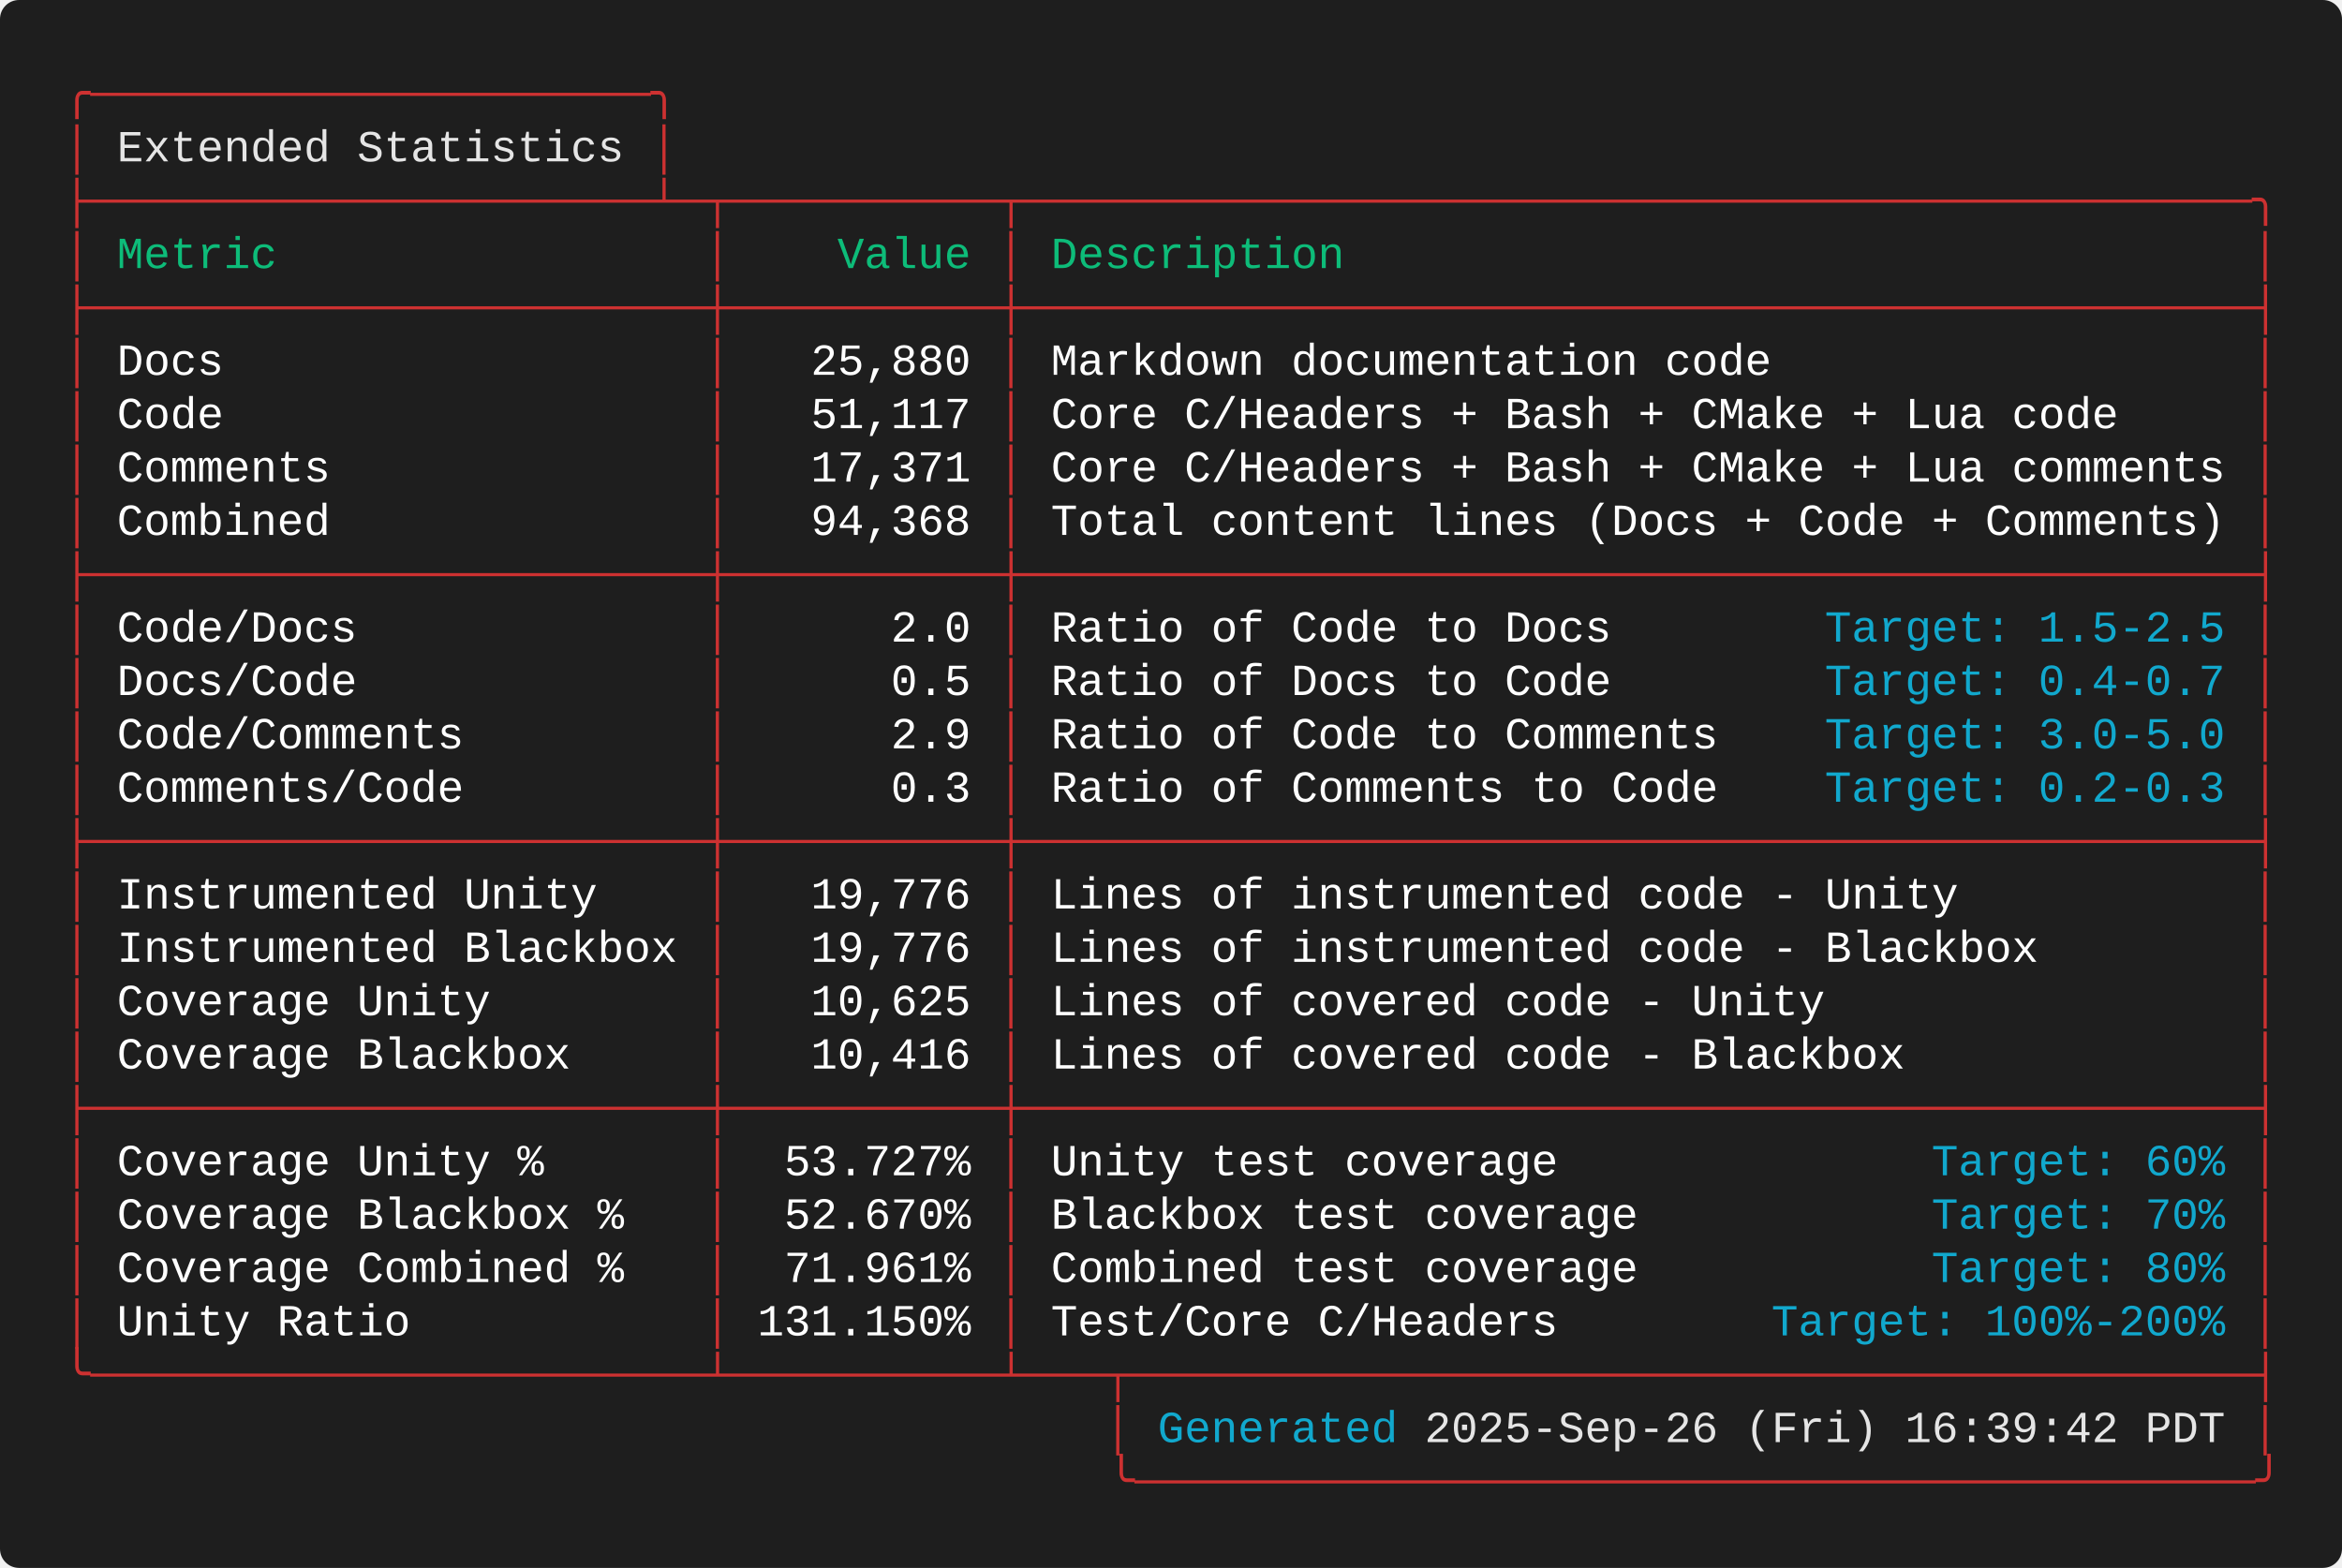
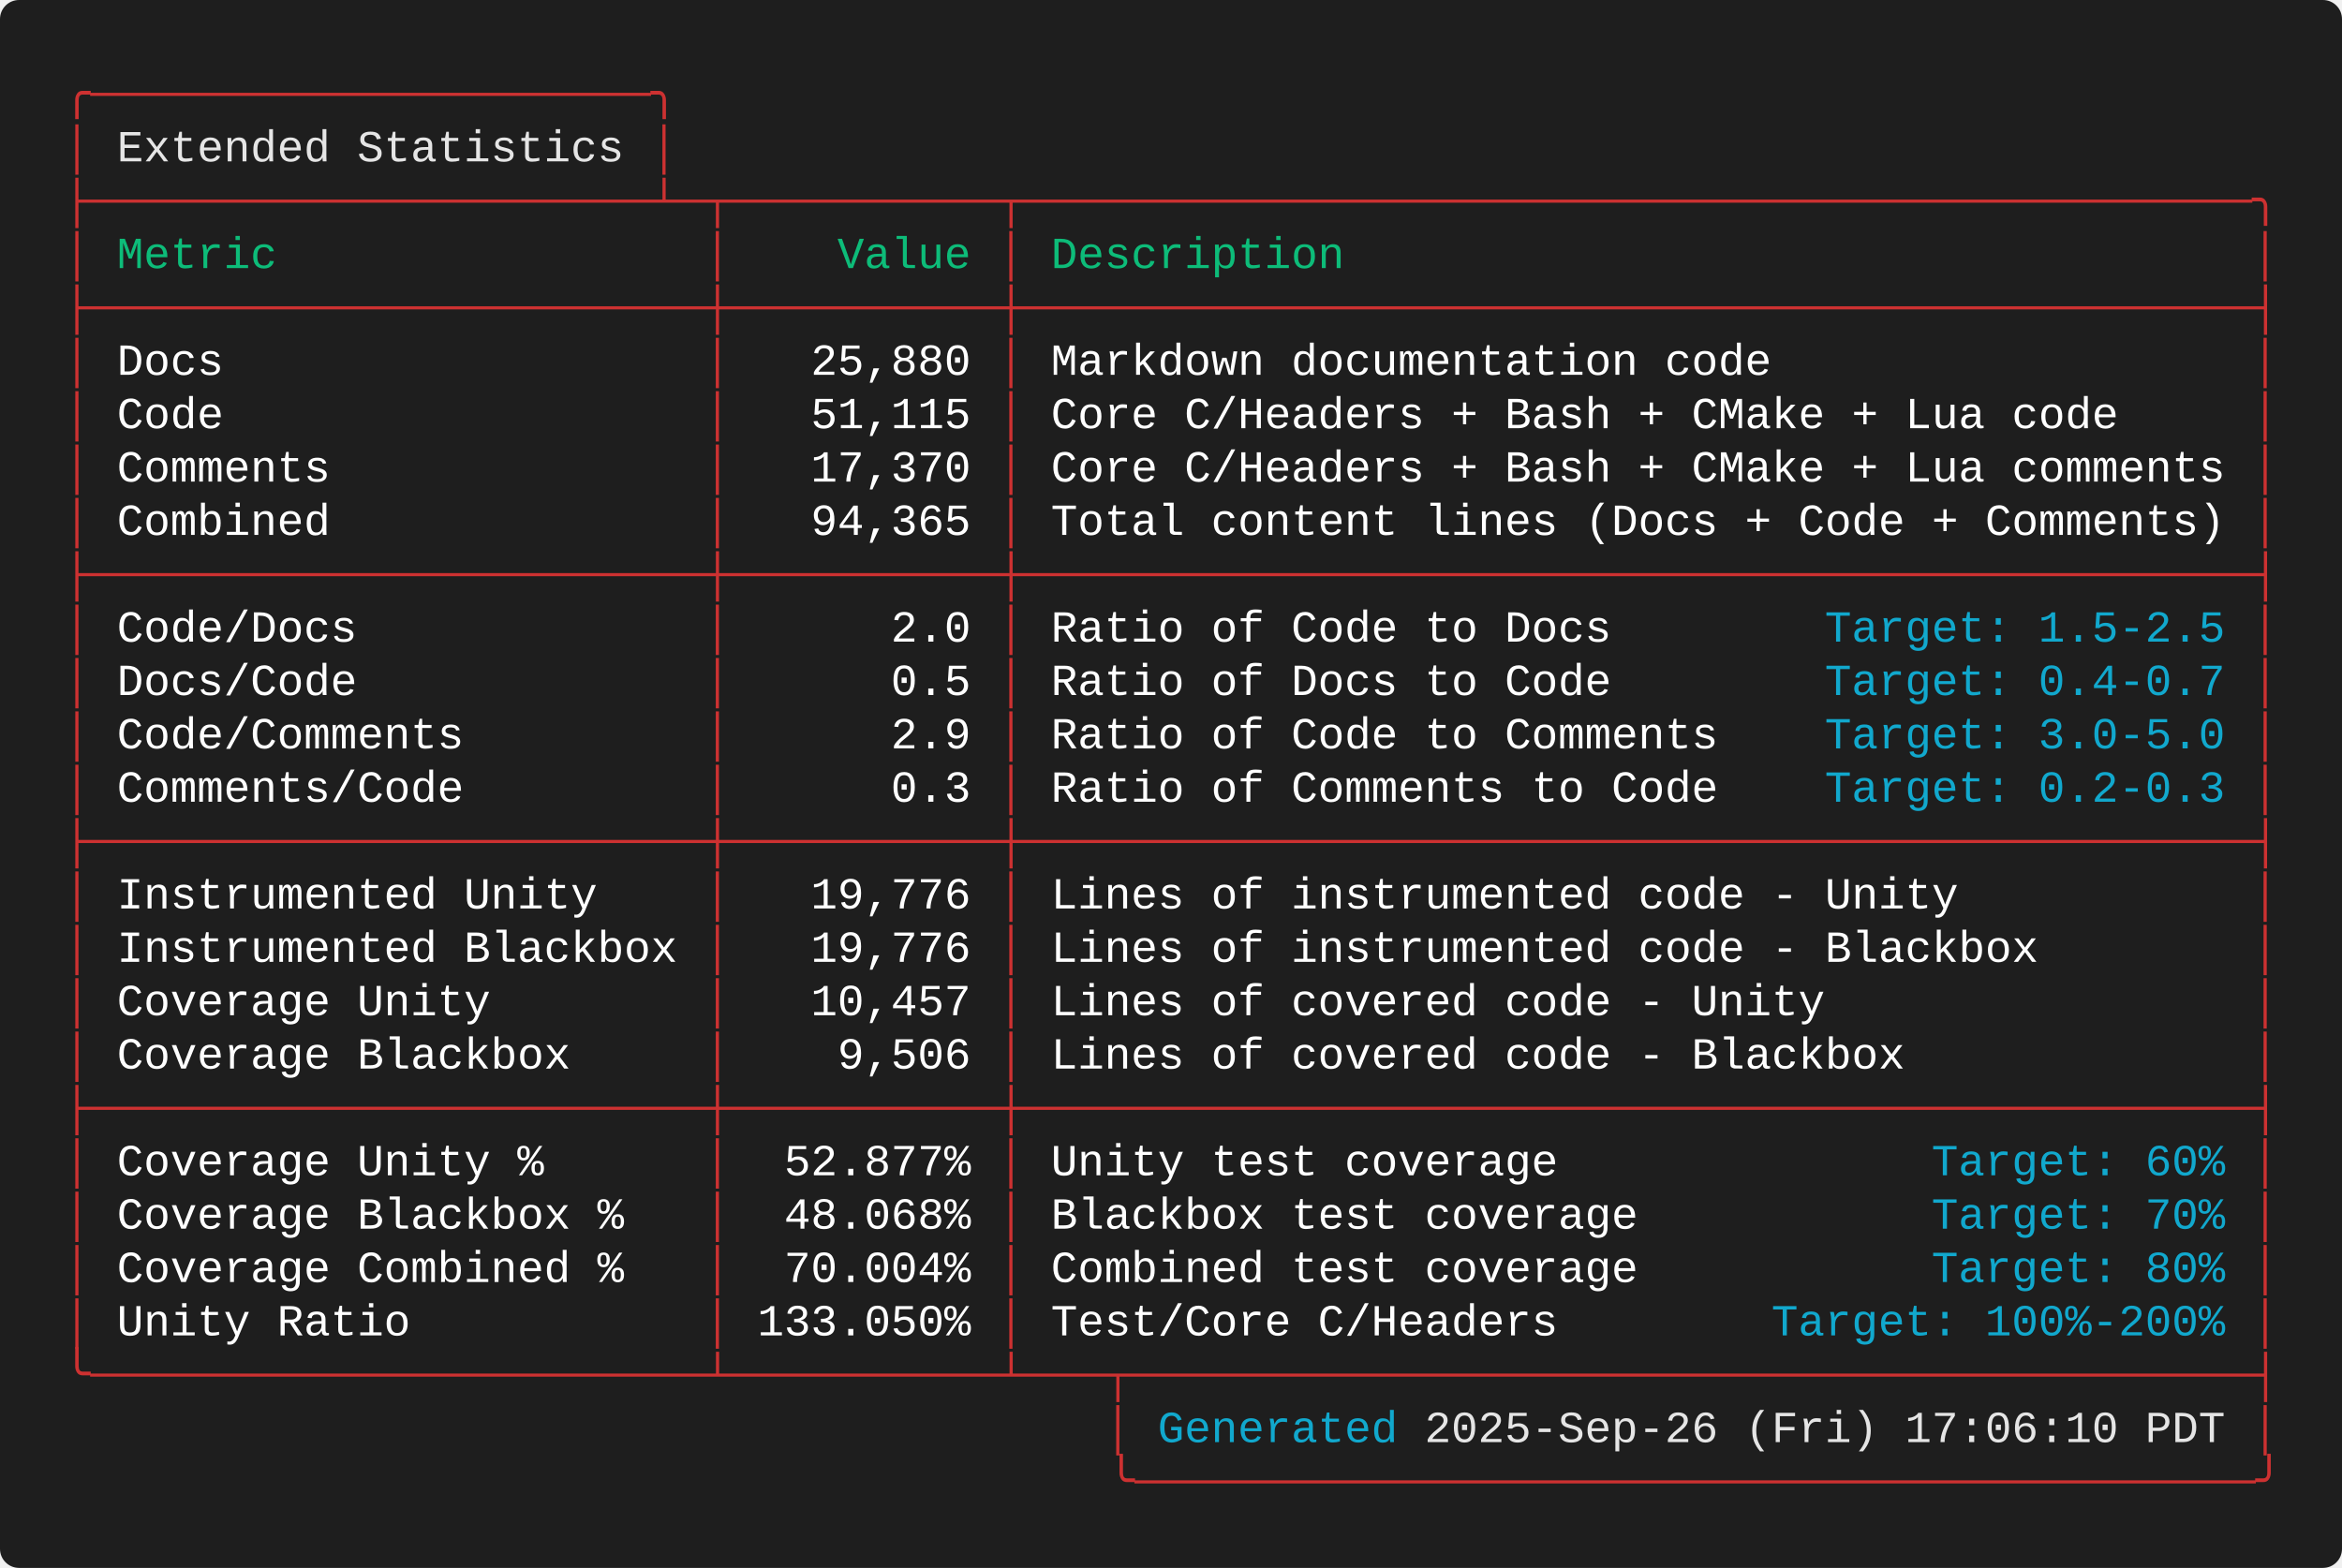
<svg xmlns="http://www.w3.org/2000/svg" width="737.20" height="493.60" viewBox="0 0 737.20 493.60">
  <defs>
    <style type="text/css">.terminal-text { font-family: 'Consolas', 'Consolas', 'Monaco', 'Courier New', monospace; }</style>
  </defs>
  <rect width="100%" height="100%" fill="#1e1e1e" rx="6" />
  <text x="20.00" y="34.00" font-size="14" class="terminal-text" xml:space="preserve" textLength="193.20" lengthAdjust="spacingAndGlyphs" fill="#cd3131">╭─────────────────────╮</text>
  <text x="20.00" y="50.80" font-size="14" class="terminal-text" xml:space="preserve" textLength="16.80" lengthAdjust="spacingAndGlyphs" fill="#cd3131">│ </text>
  <text x="36.80" y="50.80" font-size="14" class="terminal-text" xml:space="preserve" textLength="159.60" lengthAdjust="spacingAndGlyphs" fill="#e5e5e5">Extended Statistics</text>
  <text x="196.40" y="50.80" font-size="14" class="terminal-text" xml:space="preserve" textLength="8.40" lengthAdjust="spacingAndGlyphs" fill="#ffffff"> </text>
  <text x="204.80" y="50.80" font-size="14" class="terminal-text" xml:space="preserve" textLength="8.40" lengthAdjust="spacingAndGlyphs" fill="#cd3131">│</text>
  <text x="20.00" y="67.60" font-size="14" class="terminal-text" xml:space="preserve" textLength="697.20" lengthAdjust="spacingAndGlyphs" fill="#cd3131">├─────────────────────┴─┬──────────┬──────────────────────────────────────────────╮</text>
  <text x="20.00" y="84.40" font-size="14" class="terminal-text" xml:space="preserve" textLength="8.40" lengthAdjust="spacingAndGlyphs" fill="#cd3131">│</text>
  <text x="28.40" y="84.40" font-size="14" class="terminal-text" xml:space="preserve" textLength="193.20" lengthAdjust="spacingAndGlyphs" fill="#0dbc79"> Metric                </text>
  <text x="221.60" y="84.40" font-size="14" class="terminal-text" xml:space="preserve" textLength="8.40" lengthAdjust="spacingAndGlyphs" fill="#cd3131">│</text>
  <text x="230.00" y="84.40" font-size="14" class="terminal-text" xml:space="preserve" textLength="84.00" lengthAdjust="spacingAndGlyphs" fill="#0dbc79">    Value </text>
  <text x="314.00" y="84.40" font-size="14" class="terminal-text" xml:space="preserve" textLength="8.40" lengthAdjust="spacingAndGlyphs" fill="#cd3131">│</text>
  <text x="322.40" y="84.40" font-size="14" class="terminal-text" xml:space="preserve" textLength="386.40" lengthAdjust="spacingAndGlyphs" fill="#0dbc79"> Description                                  </text>
  <text x="708.80" y="84.40" font-size="14" class="terminal-text" xml:space="preserve" textLength="8.40" lengthAdjust="spacingAndGlyphs" fill="#cd3131">│</text>
  <text x="20.00" y="101.20" font-size="14" class="terminal-text" xml:space="preserve" textLength="697.20" lengthAdjust="spacingAndGlyphs" fill="#cd3131">├───────────────────────┼──────────┼──────────────────────────────────────────────┤</text>
  <text x="20.00" y="118.00" font-size="14" class="terminal-text" xml:space="preserve" textLength="8.40" lengthAdjust="spacingAndGlyphs" fill="#cd3131">│</text>
  <text x="28.40" y="118.00" font-size="14" class="terminal-text" xml:space="preserve" textLength="193.20" lengthAdjust="spacingAndGlyphs" fill="#ffffff"> Docs                  </text>
  <text x="221.60" y="118.00" font-size="14" class="terminal-text" xml:space="preserve" textLength="8.40" lengthAdjust="spacingAndGlyphs" fill="#cd3131">│</text>
  <text x="230.00" y="118.00" font-size="14" class="terminal-text" xml:space="preserve" textLength="84.00" lengthAdjust="spacingAndGlyphs" fill="#ffffff">   25,880 </text>
  <text x="314.00" y="118.00" font-size="14" class="terminal-text" xml:space="preserve" textLength="8.40" lengthAdjust="spacingAndGlyphs" fill="#cd3131">│</text>
  <text x="322.40" y="118.00" font-size="14" class="terminal-text" xml:space="preserve" textLength="386.40" lengthAdjust="spacingAndGlyphs" fill="#ffffff"> Markdown documentation code                  </text>
  <text x="708.80" y="118.00" font-size="14" class="terminal-text" xml:space="preserve" textLength="8.40" lengthAdjust="spacingAndGlyphs" fill="#cd3131">│</text>
  <text x="20.00" y="134.80" font-size="14" class="terminal-text" xml:space="preserve" textLength="8.40" lengthAdjust="spacingAndGlyphs" fill="#cd3131">│</text>
  <text x="28.40" y="134.80" font-size="14" class="terminal-text" xml:space="preserve" textLength="193.20" lengthAdjust="spacingAndGlyphs" fill="#ffffff"> Code                  </text>
  <text x="221.60" y="134.80" font-size="14" class="terminal-text" xml:space="preserve" textLength="8.40" lengthAdjust="spacingAndGlyphs" fill="#cd3131">│</text>
-   <text x="230.00" y="134.80" font-size="14" class="terminal-text" xml:space="preserve" textLength="84.00" lengthAdjust="spacingAndGlyphs" fill="#ffffff">   51,117 </text>
+   <text x="230.00" y="134.80" font-size="14" class="terminal-text" xml:space="preserve" textLength="84.00" lengthAdjust="spacingAndGlyphs" fill="#ffffff">   51,115 </text>
  <text x="314.00" y="134.80" font-size="14" class="terminal-text" xml:space="preserve" textLength="8.40" lengthAdjust="spacingAndGlyphs" fill="#cd3131">│</text>
  <text x="322.40" y="134.80" font-size="14" class="terminal-text" xml:space="preserve" textLength="386.40" lengthAdjust="spacingAndGlyphs" fill="#ffffff"> Core C/Headers + Bash + CMake + Lua code     </text>
  <text x="708.80" y="134.80" font-size="14" class="terminal-text" xml:space="preserve" textLength="8.40" lengthAdjust="spacingAndGlyphs" fill="#cd3131">│</text>
  <text x="20.00" y="151.60" font-size="14" class="terminal-text" xml:space="preserve" textLength="8.40" lengthAdjust="spacingAndGlyphs" fill="#cd3131">│</text>
  <text x="28.40" y="151.60" font-size="14" class="terminal-text" xml:space="preserve" textLength="193.20" lengthAdjust="spacingAndGlyphs" fill="#ffffff"> Comments              </text>
  <text x="221.60" y="151.60" font-size="14" class="terminal-text" xml:space="preserve" textLength="8.40" lengthAdjust="spacingAndGlyphs" fill="#cd3131">│</text>
-   <text x="230.00" y="151.60" font-size="14" class="terminal-text" xml:space="preserve" textLength="84.00" lengthAdjust="spacingAndGlyphs" fill="#ffffff">   17,371 </text>
+   <text x="230.00" y="151.60" font-size="14" class="terminal-text" xml:space="preserve" textLength="84.00" lengthAdjust="spacingAndGlyphs" fill="#ffffff">   17,370 </text>
  <text x="314.00" y="151.60" font-size="14" class="terminal-text" xml:space="preserve" textLength="8.40" lengthAdjust="spacingAndGlyphs" fill="#cd3131">│</text>
  <text x="322.40" y="151.60" font-size="14" class="terminal-text" xml:space="preserve" textLength="386.40" lengthAdjust="spacingAndGlyphs" fill="#ffffff"> Core C/Headers + Bash + CMake + Lua comments </text>
  <text x="708.80" y="151.60" font-size="14" class="terminal-text" xml:space="preserve" textLength="8.40" lengthAdjust="spacingAndGlyphs" fill="#cd3131">│</text>
  <text x="20.00" y="168.40" font-size="14" class="terminal-text" xml:space="preserve" textLength="8.40" lengthAdjust="spacingAndGlyphs" fill="#cd3131">│</text>
  <text x="28.40" y="168.40" font-size="14" class="terminal-text" xml:space="preserve" textLength="193.20" lengthAdjust="spacingAndGlyphs" fill="#ffffff"> Combined              </text>
  <text x="221.60" y="168.40" font-size="14" class="terminal-text" xml:space="preserve" textLength="8.40" lengthAdjust="spacingAndGlyphs" fill="#cd3131">│</text>
-   <text x="230.00" y="168.40" font-size="14" class="terminal-text" xml:space="preserve" textLength="84.00" lengthAdjust="spacingAndGlyphs" fill="#ffffff">   94,368 </text>
+   <text x="230.00" y="168.40" font-size="14" class="terminal-text" xml:space="preserve" textLength="84.00" lengthAdjust="spacingAndGlyphs" fill="#ffffff">   94,365 </text>
  <text x="314.00" y="168.40" font-size="14" class="terminal-text" xml:space="preserve" textLength="8.40" lengthAdjust="spacingAndGlyphs" fill="#cd3131">│</text>
  <text x="322.40" y="168.40" font-size="14" class="terminal-text" xml:space="preserve" textLength="386.40" lengthAdjust="spacingAndGlyphs" fill="#ffffff"> Total content lines (Docs + Code + Comments) </text>
  <text x="708.80" y="168.40" font-size="14" class="terminal-text" xml:space="preserve" textLength="8.40" lengthAdjust="spacingAndGlyphs" fill="#cd3131">│</text>
  <text x="20.00" y="185.20" font-size="14" class="terminal-text" xml:space="preserve" textLength="697.20" lengthAdjust="spacingAndGlyphs" fill="#cd3131">├───────────────────────┼──────────┼──────────────────────────────────────────────┤</text>
  <text x="20.00" y="202.00" font-size="14" class="terminal-text" xml:space="preserve" textLength="8.40" lengthAdjust="spacingAndGlyphs" fill="#cd3131">│</text>
  <text x="28.40" y="202.00" font-size="14" class="terminal-text" xml:space="preserve" textLength="193.20" lengthAdjust="spacingAndGlyphs" fill="#ffffff"> Code/Docs             </text>
  <text x="221.60" y="202.00" font-size="14" class="terminal-text" xml:space="preserve" textLength="8.40" lengthAdjust="spacingAndGlyphs" fill="#cd3131">│</text>
  <text x="230.00" y="202.00" font-size="14" class="terminal-text" xml:space="preserve" textLength="84.00" lengthAdjust="spacingAndGlyphs" fill="#ffffff">      2.0 </text>
  <text x="314.00" y="202.00" font-size="14" class="terminal-text" xml:space="preserve" textLength="8.40" lengthAdjust="spacingAndGlyphs" fill="#cd3131">│</text>
  <text x="322.40" y="202.00" font-size="14" class="terminal-text" xml:space="preserve" textLength="252.00" lengthAdjust="spacingAndGlyphs" fill="#ffffff"> Ratio of Code to Docs        </text>
  <text x="574.40" y="202.00" font-size="14" class="terminal-text" xml:space="preserve" textLength="126.00" lengthAdjust="spacingAndGlyphs" fill="#11a8cd">Target: 1.5-2.5</text>
  <text x="700.40" y="202.00" font-size="14" class="terminal-text" xml:space="preserve" textLength="8.40" lengthAdjust="spacingAndGlyphs" fill="#ffffff"> </text>
  <text x="708.80" y="202.00" font-size="14" class="terminal-text" xml:space="preserve" textLength="8.40" lengthAdjust="spacingAndGlyphs" fill="#cd3131">│</text>
  <text x="20.00" y="218.80" font-size="14" class="terminal-text" xml:space="preserve" textLength="8.40" lengthAdjust="spacingAndGlyphs" fill="#cd3131">│</text>
  <text x="28.40" y="218.80" font-size="14" class="terminal-text" xml:space="preserve" textLength="193.20" lengthAdjust="spacingAndGlyphs" fill="#ffffff"> Docs/Code             </text>
  <text x="221.60" y="218.80" font-size="14" class="terminal-text" xml:space="preserve" textLength="8.40" lengthAdjust="spacingAndGlyphs" fill="#cd3131">│</text>
  <text x="230.00" y="218.80" font-size="14" class="terminal-text" xml:space="preserve" textLength="84.00" lengthAdjust="spacingAndGlyphs" fill="#ffffff">      0.5 </text>
  <text x="314.00" y="218.80" font-size="14" class="terminal-text" xml:space="preserve" textLength="8.40" lengthAdjust="spacingAndGlyphs" fill="#cd3131">│</text>
  <text x="322.40" y="218.80" font-size="14" class="terminal-text" xml:space="preserve" textLength="252.00" lengthAdjust="spacingAndGlyphs" fill="#ffffff"> Ratio of Docs to Code        </text>
  <text x="574.40" y="218.80" font-size="14" class="terminal-text" xml:space="preserve" textLength="126.00" lengthAdjust="spacingAndGlyphs" fill="#11a8cd">Target: 0.4-0.7</text>
  <text x="700.40" y="218.80" font-size="14" class="terminal-text" xml:space="preserve" textLength="8.40" lengthAdjust="spacingAndGlyphs" fill="#ffffff"> </text>
  <text x="708.80" y="218.80" font-size="14" class="terminal-text" xml:space="preserve" textLength="8.40" lengthAdjust="spacingAndGlyphs" fill="#cd3131">│</text>
  <text x="20.00" y="235.60" font-size="14" class="terminal-text" xml:space="preserve" textLength="8.40" lengthAdjust="spacingAndGlyphs" fill="#cd3131">│</text>
  <text x="28.40" y="235.60" font-size="14" class="terminal-text" xml:space="preserve" textLength="193.20" lengthAdjust="spacingAndGlyphs" fill="#ffffff"> Code/Comments         </text>
  <text x="221.60" y="235.60" font-size="14" class="terminal-text" xml:space="preserve" textLength="8.40" lengthAdjust="spacingAndGlyphs" fill="#cd3131">│</text>
  <text x="230.00" y="235.60" font-size="14" class="terminal-text" xml:space="preserve" textLength="84.00" lengthAdjust="spacingAndGlyphs" fill="#ffffff">      2.9 </text>
  <text x="314.00" y="235.60" font-size="14" class="terminal-text" xml:space="preserve" textLength="8.40" lengthAdjust="spacingAndGlyphs" fill="#cd3131">│</text>
  <text x="322.40" y="235.60" font-size="14" class="terminal-text" xml:space="preserve" textLength="252.00" lengthAdjust="spacingAndGlyphs" fill="#ffffff"> Ratio of Code to Comments    </text>
  <text x="574.40" y="235.60" font-size="14" class="terminal-text" xml:space="preserve" textLength="126.00" lengthAdjust="spacingAndGlyphs" fill="#11a8cd">Target: 3.0-5.0</text>
  <text x="700.40" y="235.60" font-size="14" class="terminal-text" xml:space="preserve" textLength="8.40" lengthAdjust="spacingAndGlyphs" fill="#ffffff"> </text>
  <text x="708.80" y="235.60" font-size="14" class="terminal-text" xml:space="preserve" textLength="8.40" lengthAdjust="spacingAndGlyphs" fill="#cd3131">│</text>
  <text x="20.00" y="252.40" font-size="14" class="terminal-text" xml:space="preserve" textLength="8.40" lengthAdjust="spacingAndGlyphs" fill="#cd3131">│</text>
  <text x="28.40" y="252.40" font-size="14" class="terminal-text" xml:space="preserve" textLength="193.20" lengthAdjust="spacingAndGlyphs" fill="#ffffff"> Comments/Code         </text>
  <text x="221.60" y="252.40" font-size="14" class="terminal-text" xml:space="preserve" textLength="8.40" lengthAdjust="spacingAndGlyphs" fill="#cd3131">│</text>
  <text x="230.00" y="252.40" font-size="14" class="terminal-text" xml:space="preserve" textLength="84.00" lengthAdjust="spacingAndGlyphs" fill="#ffffff">      0.3 </text>
  <text x="314.00" y="252.40" font-size="14" class="terminal-text" xml:space="preserve" textLength="8.40" lengthAdjust="spacingAndGlyphs" fill="#cd3131">│</text>
  <text x="322.40" y="252.40" font-size="14" class="terminal-text" xml:space="preserve" textLength="252.00" lengthAdjust="spacingAndGlyphs" fill="#ffffff"> Ratio of Comments to Code    </text>
  <text x="574.40" y="252.40" font-size="14" class="terminal-text" xml:space="preserve" textLength="126.00" lengthAdjust="spacingAndGlyphs" fill="#11a8cd">Target: 0.2-0.3</text>
  <text x="700.40" y="252.40" font-size="14" class="terminal-text" xml:space="preserve" textLength="8.40" lengthAdjust="spacingAndGlyphs" fill="#ffffff"> </text>
  <text x="708.80" y="252.40" font-size="14" class="terminal-text" xml:space="preserve" textLength="8.40" lengthAdjust="spacingAndGlyphs" fill="#cd3131">│</text>
  <text x="20.00" y="269.20" font-size="14" class="terminal-text" xml:space="preserve" textLength="697.20" lengthAdjust="spacingAndGlyphs" fill="#cd3131">├───────────────────────┼──────────┼──────────────────────────────────────────────┤</text>
  <text x="20.00" y="286.00" font-size="14" class="terminal-text" xml:space="preserve" textLength="8.40" lengthAdjust="spacingAndGlyphs" fill="#cd3131">│</text>
  <text x="28.40" y="286.00" font-size="14" class="terminal-text" xml:space="preserve" textLength="193.20" lengthAdjust="spacingAndGlyphs" fill="#ffffff"> Instrumented Unity    </text>
  <text x="221.60" y="286.00" font-size="14" class="terminal-text" xml:space="preserve" textLength="8.40" lengthAdjust="spacingAndGlyphs" fill="#cd3131">│</text>
  <text x="230.00" y="286.00" font-size="14" class="terminal-text" xml:space="preserve" textLength="84.00" lengthAdjust="spacingAndGlyphs" fill="#ffffff">   19,776 </text>
  <text x="314.00" y="286.00" font-size="14" class="terminal-text" xml:space="preserve" textLength="8.40" lengthAdjust="spacingAndGlyphs" fill="#cd3131">│</text>
  <text x="322.40" y="286.00" font-size="14" class="terminal-text" xml:space="preserve" textLength="386.40" lengthAdjust="spacingAndGlyphs" fill="#ffffff"> Lines of instrumented code - Unity           </text>
  <text x="708.80" y="286.00" font-size="14" class="terminal-text" xml:space="preserve" textLength="8.40" lengthAdjust="spacingAndGlyphs" fill="#cd3131">│</text>
  <text x="20.00" y="302.80" font-size="14" class="terminal-text" xml:space="preserve" textLength="8.40" lengthAdjust="spacingAndGlyphs" fill="#cd3131">│</text>
  <text x="28.40" y="302.80" font-size="14" class="terminal-text" xml:space="preserve" textLength="193.20" lengthAdjust="spacingAndGlyphs" fill="#ffffff"> Instrumented Blackbox </text>
  <text x="221.60" y="302.80" font-size="14" class="terminal-text" xml:space="preserve" textLength="8.40" lengthAdjust="spacingAndGlyphs" fill="#cd3131">│</text>
  <text x="230.00" y="302.80" font-size="14" class="terminal-text" xml:space="preserve" textLength="84.00" lengthAdjust="spacingAndGlyphs" fill="#ffffff">   19,776 </text>
  <text x="314.00" y="302.80" font-size="14" class="terminal-text" xml:space="preserve" textLength="8.40" lengthAdjust="spacingAndGlyphs" fill="#cd3131">│</text>
  <text x="322.40" y="302.80" font-size="14" class="terminal-text" xml:space="preserve" textLength="386.40" lengthAdjust="spacingAndGlyphs" fill="#ffffff"> Lines of instrumented code - Blackbox        </text>
  <text x="708.80" y="302.80" font-size="14" class="terminal-text" xml:space="preserve" textLength="8.40" lengthAdjust="spacingAndGlyphs" fill="#cd3131">│</text>
  <text x="20.00" y="319.60" font-size="14" class="terminal-text" xml:space="preserve" textLength="8.40" lengthAdjust="spacingAndGlyphs" fill="#cd3131">│</text>
  <text x="28.40" y="319.60" font-size="14" class="terminal-text" xml:space="preserve" textLength="193.20" lengthAdjust="spacingAndGlyphs" fill="#ffffff"> Coverage Unity        </text>
  <text x="221.60" y="319.60" font-size="14" class="terminal-text" xml:space="preserve" textLength="8.40" lengthAdjust="spacingAndGlyphs" fill="#cd3131">│</text>
-   <text x="230.00" y="319.60" font-size="14" class="terminal-text" xml:space="preserve" textLength="84.00" lengthAdjust="spacingAndGlyphs" fill="#ffffff">   10,625 </text>
+   <text x="230.00" y="319.60" font-size="14" class="terminal-text" xml:space="preserve" textLength="84.00" lengthAdjust="spacingAndGlyphs" fill="#ffffff">   10,457 </text>
  <text x="314.00" y="319.60" font-size="14" class="terminal-text" xml:space="preserve" textLength="8.40" lengthAdjust="spacingAndGlyphs" fill="#cd3131">│</text>
  <text x="322.40" y="319.60" font-size="14" class="terminal-text" xml:space="preserve" textLength="386.40" lengthAdjust="spacingAndGlyphs" fill="#ffffff"> Lines of covered code - Unity                </text>
  <text x="708.80" y="319.60" font-size="14" class="terminal-text" xml:space="preserve" textLength="8.40" lengthAdjust="spacingAndGlyphs" fill="#cd3131">│</text>
  <text x="20.00" y="336.40" font-size="14" class="terminal-text" xml:space="preserve" textLength="8.40" lengthAdjust="spacingAndGlyphs" fill="#cd3131">│</text>
  <text x="28.40" y="336.40" font-size="14" class="terminal-text" xml:space="preserve" textLength="193.20" lengthAdjust="spacingAndGlyphs" fill="#ffffff"> Coverage Blackbox     </text>
  <text x="221.60" y="336.40" font-size="14" class="terminal-text" xml:space="preserve" textLength="8.40" lengthAdjust="spacingAndGlyphs" fill="#cd3131">│</text>
-   <text x="230.00" y="336.40" font-size="14" class="terminal-text" xml:space="preserve" textLength="84.00" lengthAdjust="spacingAndGlyphs" fill="#ffffff">   10,416 </text>
+   <text x="230.00" y="336.40" font-size="14" class="terminal-text" xml:space="preserve" textLength="84.00" lengthAdjust="spacingAndGlyphs" fill="#ffffff">    9,506 </text>
  <text x="314.00" y="336.40" font-size="14" class="terminal-text" xml:space="preserve" textLength="8.40" lengthAdjust="spacingAndGlyphs" fill="#cd3131">│</text>
  <text x="322.40" y="336.40" font-size="14" class="terminal-text" xml:space="preserve" textLength="386.40" lengthAdjust="spacingAndGlyphs" fill="#ffffff"> Lines of covered code - Blackbox             </text>
  <text x="708.80" y="336.40" font-size="14" class="terminal-text" xml:space="preserve" textLength="8.40" lengthAdjust="spacingAndGlyphs" fill="#cd3131">│</text>
  <text x="20.00" y="353.20" font-size="14" class="terminal-text" xml:space="preserve" textLength="697.20" lengthAdjust="spacingAndGlyphs" fill="#cd3131">├───────────────────────┼──────────┼──────────────────────────────────────────────┤</text>
  <text x="20.00" y="370.00" font-size="14" class="terminal-text" xml:space="preserve" textLength="8.40" lengthAdjust="spacingAndGlyphs" fill="#cd3131">│</text>
  <text x="28.40" y="370.00" font-size="14" class="terminal-text" xml:space="preserve" textLength="193.20" lengthAdjust="spacingAndGlyphs" fill="#ffffff"> Coverage Unity %      </text>
  <text x="221.60" y="370.00" font-size="14" class="terminal-text" xml:space="preserve" textLength="8.40" lengthAdjust="spacingAndGlyphs" fill="#cd3131">│</text>
-   <text x="230.00" y="370.00" font-size="14" class="terminal-text" xml:space="preserve" textLength="84.00" lengthAdjust="spacingAndGlyphs" fill="#ffffff">  53.727% </text>
+   <text x="230.00" y="370.00" font-size="14" class="terminal-text" xml:space="preserve" textLength="84.00" lengthAdjust="spacingAndGlyphs" fill="#ffffff">  52.877% </text>
  <text x="314.00" y="370.00" font-size="14" class="terminal-text" xml:space="preserve" textLength="8.40" lengthAdjust="spacingAndGlyphs" fill="#cd3131">│</text>
  <text x="322.40" y="370.00" font-size="14" class="terminal-text" xml:space="preserve" textLength="285.60" lengthAdjust="spacingAndGlyphs" fill="#ffffff"> Unity test coverage              </text>
  <text x="608.00" y="370.00" font-size="14" class="terminal-text" xml:space="preserve" textLength="92.40" lengthAdjust="spacingAndGlyphs" fill="#11a8cd">Target: 60%</text>
  <text x="700.40" y="370.00" font-size="14" class="terminal-text" xml:space="preserve" textLength="8.40" lengthAdjust="spacingAndGlyphs" fill="#ffffff"> </text>
  <text x="708.80" y="370.00" font-size="14" class="terminal-text" xml:space="preserve" textLength="8.40" lengthAdjust="spacingAndGlyphs" fill="#cd3131">│</text>
  <text x="20.00" y="386.80" font-size="14" class="terminal-text" xml:space="preserve" textLength="8.40" lengthAdjust="spacingAndGlyphs" fill="#cd3131">│</text>
  <text x="28.40" y="386.80" font-size="14" class="terminal-text" xml:space="preserve" textLength="193.20" lengthAdjust="spacingAndGlyphs" fill="#ffffff"> Coverage Blackbox %   </text>
  <text x="221.60" y="386.80" font-size="14" class="terminal-text" xml:space="preserve" textLength="8.40" lengthAdjust="spacingAndGlyphs" fill="#cd3131">│</text>
-   <text x="230.00" y="386.80" font-size="14" class="terminal-text" xml:space="preserve" textLength="84.00" lengthAdjust="spacingAndGlyphs" fill="#ffffff">  52.670% </text>
+   <text x="230.00" y="386.80" font-size="14" class="terminal-text" xml:space="preserve" textLength="84.00" lengthAdjust="spacingAndGlyphs" fill="#ffffff">  48.068% </text>
  <text x="314.00" y="386.80" font-size="14" class="terminal-text" xml:space="preserve" textLength="8.40" lengthAdjust="spacingAndGlyphs" fill="#cd3131">│</text>
  <text x="322.40" y="386.80" font-size="14" class="terminal-text" xml:space="preserve" textLength="285.60" lengthAdjust="spacingAndGlyphs" fill="#ffffff"> Blackbox test coverage           </text>
  <text x="608.00" y="386.80" font-size="14" class="terminal-text" xml:space="preserve" textLength="92.40" lengthAdjust="spacingAndGlyphs" fill="#11a8cd">Target: 70%</text>
  <text x="700.40" y="386.80" font-size="14" class="terminal-text" xml:space="preserve" textLength="8.40" lengthAdjust="spacingAndGlyphs" fill="#ffffff"> </text>
  <text x="708.80" y="386.80" font-size="14" class="terminal-text" xml:space="preserve" textLength="8.40" lengthAdjust="spacingAndGlyphs" fill="#cd3131">│</text>
  <text x="20.00" y="403.60" font-size="14" class="terminal-text" xml:space="preserve" textLength="8.40" lengthAdjust="spacingAndGlyphs" fill="#cd3131">│</text>
  <text x="28.40" y="403.60" font-size="14" class="terminal-text" xml:space="preserve" textLength="193.20" lengthAdjust="spacingAndGlyphs" fill="#ffffff"> Coverage Combined %   </text>
  <text x="221.60" y="403.60" font-size="14" class="terminal-text" xml:space="preserve" textLength="8.40" lengthAdjust="spacingAndGlyphs" fill="#cd3131">│</text>
-   <text x="230.00" y="403.60" font-size="14" class="terminal-text" xml:space="preserve" textLength="84.00" lengthAdjust="spacingAndGlyphs" fill="#ffffff">  71.961% </text>
+   <text x="230.00" y="403.60" font-size="14" class="terminal-text" xml:space="preserve" textLength="84.00" lengthAdjust="spacingAndGlyphs" fill="#ffffff">  70.004% </text>
  <text x="314.00" y="403.60" font-size="14" class="terminal-text" xml:space="preserve" textLength="8.40" lengthAdjust="spacingAndGlyphs" fill="#cd3131">│</text>
  <text x="322.40" y="403.60" font-size="14" class="terminal-text" xml:space="preserve" textLength="285.60" lengthAdjust="spacingAndGlyphs" fill="#ffffff"> Combined test coverage           </text>
  <text x="608.00" y="403.60" font-size="14" class="terminal-text" xml:space="preserve" textLength="92.40" lengthAdjust="spacingAndGlyphs" fill="#11a8cd">Target: 80%</text>
  <text x="700.40" y="403.60" font-size="14" class="terminal-text" xml:space="preserve" textLength="8.40" lengthAdjust="spacingAndGlyphs" fill="#ffffff"> </text>
  <text x="708.80" y="403.60" font-size="14" class="terminal-text" xml:space="preserve" textLength="8.40" lengthAdjust="spacingAndGlyphs" fill="#cd3131">│</text>
  <text x="20.00" y="420.40" font-size="14" class="terminal-text" xml:space="preserve" textLength="8.40" lengthAdjust="spacingAndGlyphs" fill="#cd3131">│</text>
  <text x="28.40" y="420.40" font-size="14" class="terminal-text" xml:space="preserve" textLength="193.20" lengthAdjust="spacingAndGlyphs" fill="#ffffff"> Unity Ratio           </text>
  <text x="221.60" y="420.40" font-size="14" class="terminal-text" xml:space="preserve" textLength="8.40" lengthAdjust="spacingAndGlyphs" fill="#cd3131">│</text>
-   <text x="230.00" y="420.40" font-size="14" class="terminal-text" xml:space="preserve" textLength="84.00" lengthAdjust="spacingAndGlyphs" fill="#ffffff"> 131.150% </text>
+   <text x="230.00" y="420.40" font-size="14" class="terminal-text" xml:space="preserve" textLength="84.00" lengthAdjust="spacingAndGlyphs" fill="#ffffff"> 133.050% </text>
  <text x="314.00" y="420.40" font-size="14" class="terminal-text" xml:space="preserve" textLength="8.40" lengthAdjust="spacingAndGlyphs" fill="#cd3131">│</text>
  <text x="322.40" y="420.40" font-size="14" class="terminal-text" xml:space="preserve" textLength="235.20" lengthAdjust="spacingAndGlyphs" fill="#ffffff"> Test/Core C/Headers        </text>
  <text x="557.60" y="420.40" font-size="14" class="terminal-text" xml:space="preserve" textLength="142.80" lengthAdjust="spacingAndGlyphs" fill="#11a8cd">Target: 100%-200%</text>
  <text x="700.40" y="420.40" font-size="14" class="terminal-text" xml:space="preserve" textLength="8.40" lengthAdjust="spacingAndGlyphs" fill="#ffffff"> </text>
  <text x="708.80" y="420.40" font-size="14" class="terminal-text" xml:space="preserve" textLength="8.40" lengthAdjust="spacingAndGlyphs" fill="#cd3131">│</text>
  <text x="20.00" y="437.20" font-size="14" class="terminal-text" xml:space="preserve" textLength="697.20" lengthAdjust="spacingAndGlyphs" fill="#cd3131">╰───────────────────────┴──────────┴───┬──────────────────────────────────────────┤</text>
  <text x="20.00" y="454.00" font-size="14" class="terminal-text" xml:space="preserve" textLength="344.40" lengthAdjust="spacingAndGlyphs" fill="#cd3131">                                       │ </text>
  <text x="364.40" y="454.00" font-size="14" class="terminal-text" xml:space="preserve" textLength="75.60" lengthAdjust="spacingAndGlyphs" fill="#11a8cd">Generated</text>
-   <text x="440.00" y="454.00" font-size="14" class="terminal-text" xml:space="preserve" textLength="260.40" lengthAdjust="spacingAndGlyphs" fill="#e5e5e5"> 2025-Sep-26 (Fri) 16:39:42 PDT</text>
+   <text x="440.00" y="454.00" font-size="14" class="terminal-text" xml:space="preserve" textLength="260.40" lengthAdjust="spacingAndGlyphs" fill="#e5e5e5"> 2025-Sep-26 (Fri) 17:06:10 PDT</text>
  <text x="700.40" y="454.00" font-size="14" class="terminal-text" xml:space="preserve" textLength="8.40" lengthAdjust="spacingAndGlyphs" fill="#ffffff"> </text>
  <text x="708.80" y="454.00" font-size="14" class="terminal-text" xml:space="preserve" textLength="8.40" lengthAdjust="spacingAndGlyphs" fill="#cd3131">│</text>
  <text x="20.00" y="470.80" font-size="14" class="terminal-text" xml:space="preserve" textLength="697.20" lengthAdjust="spacingAndGlyphs" fill="#cd3131">                                       ╰──────────────────────────────────────────╯</text>
</svg>
